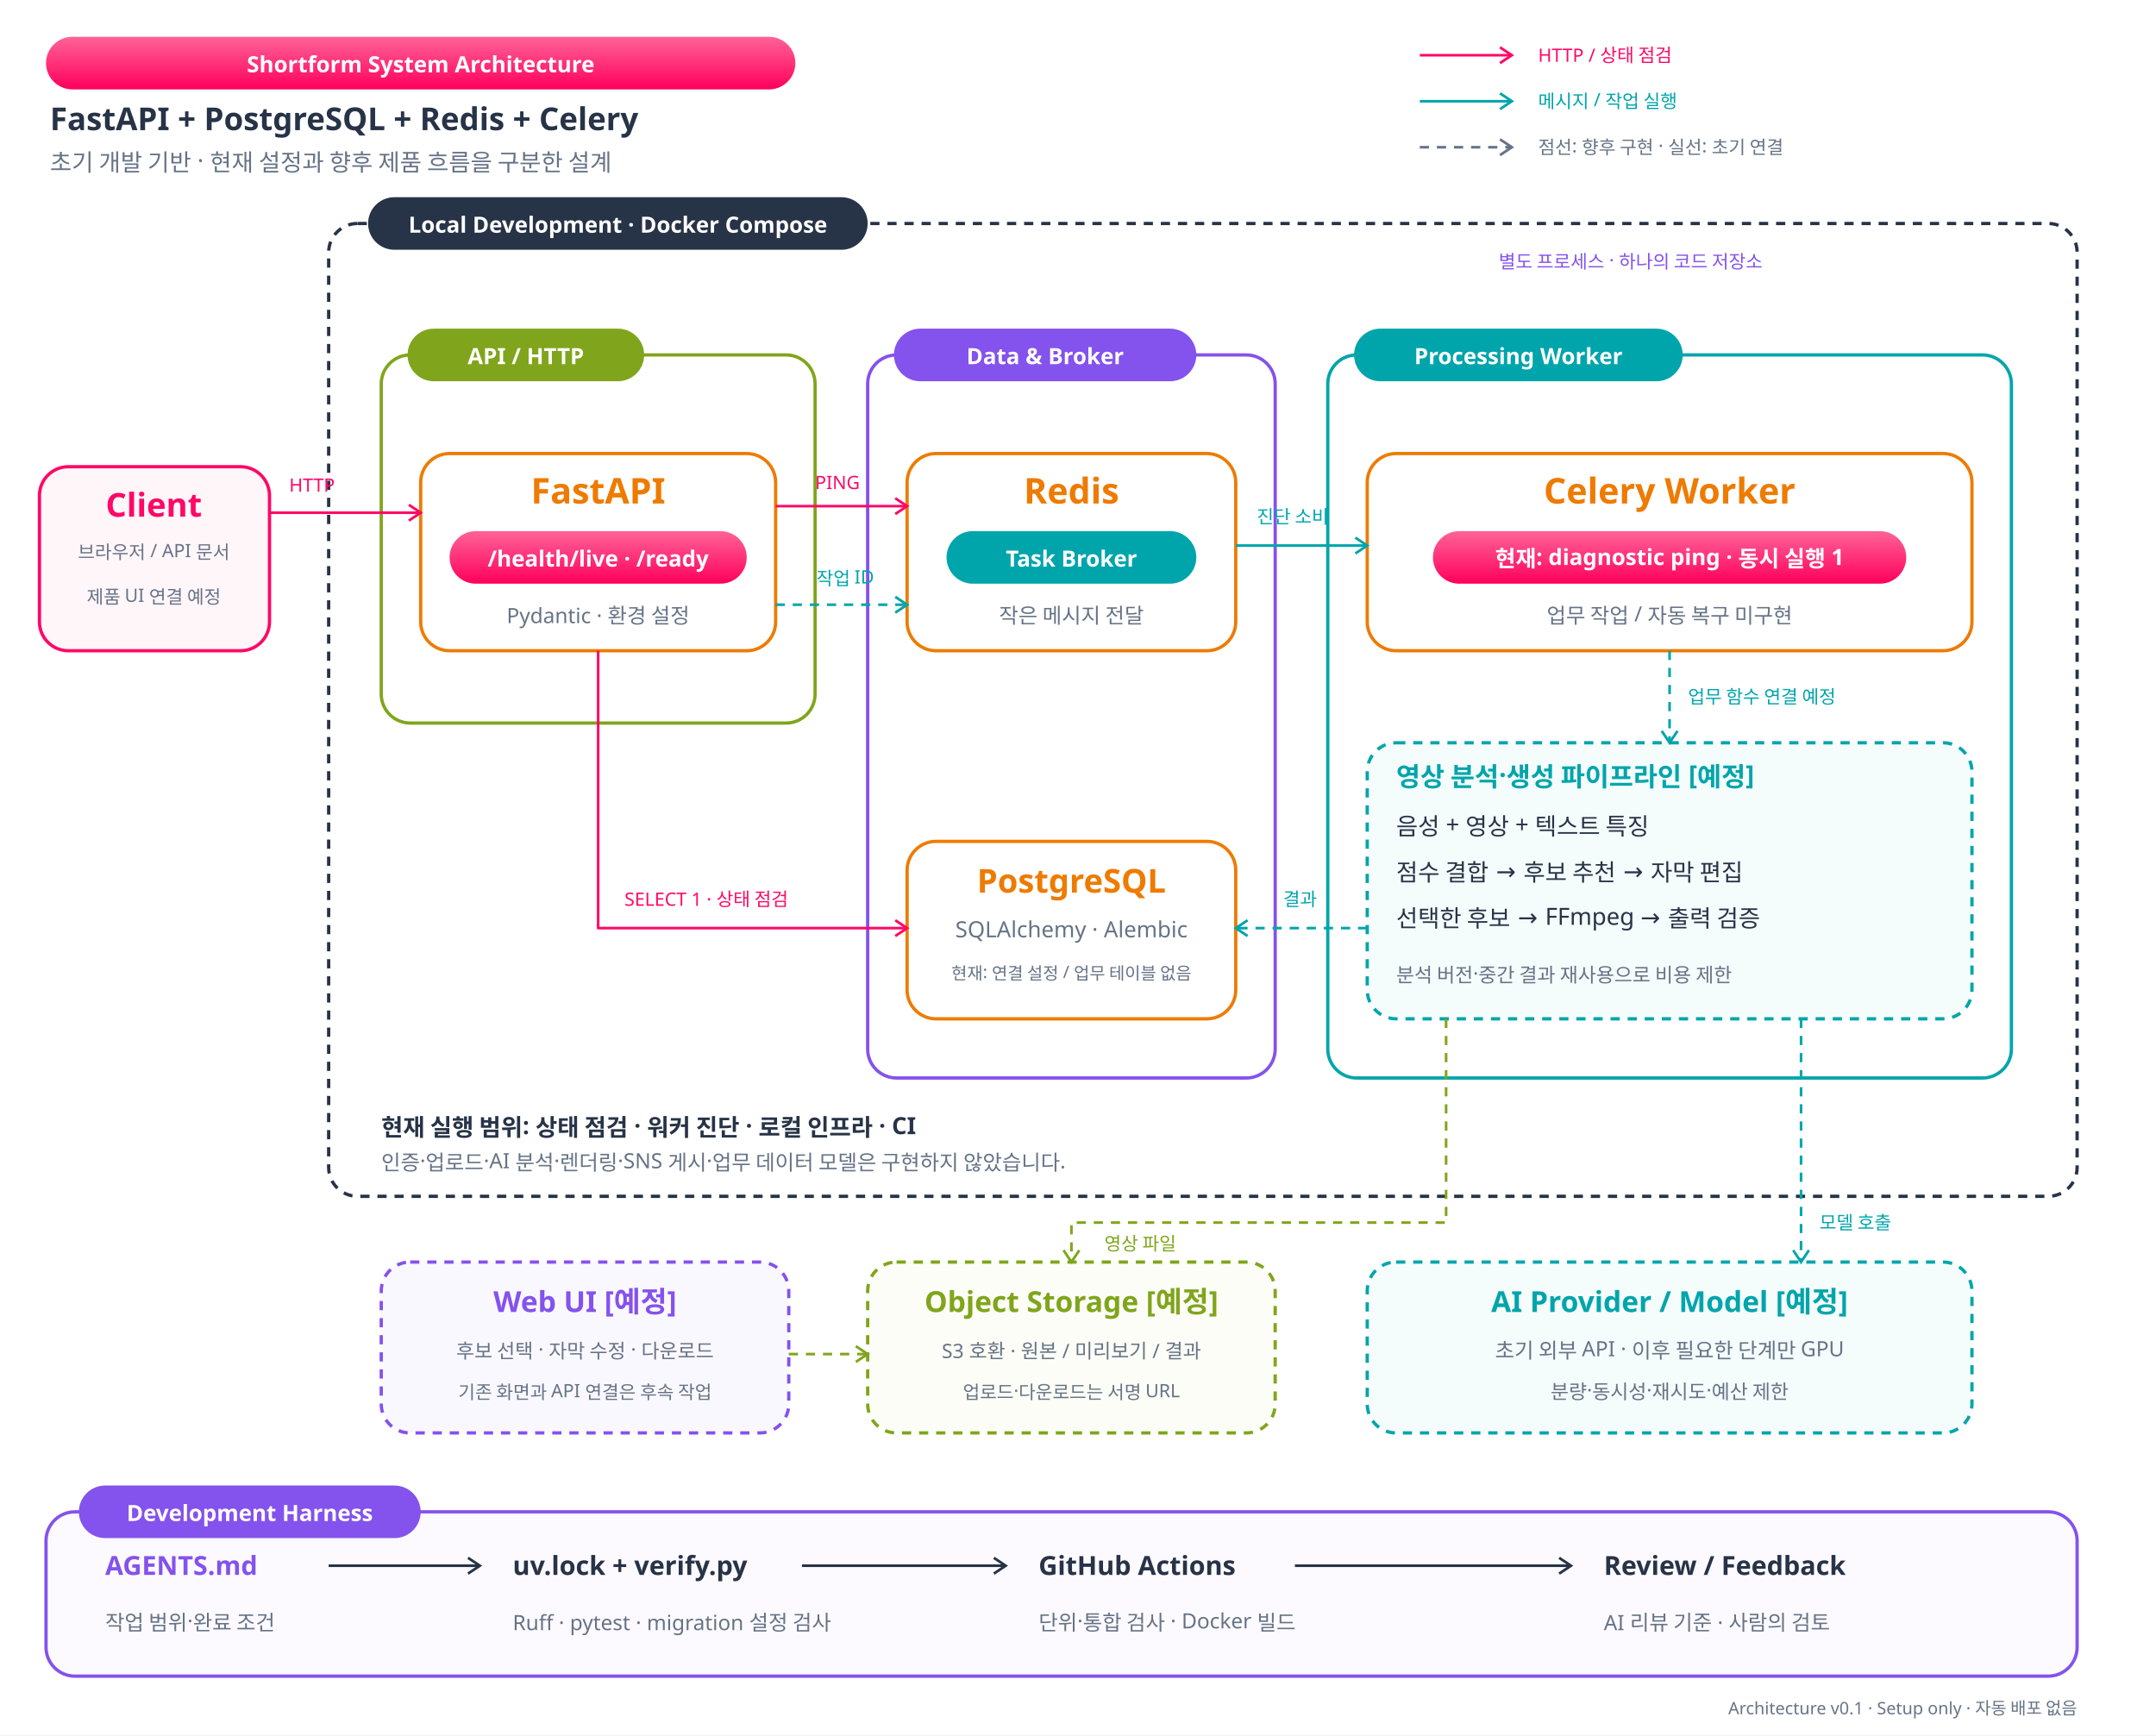
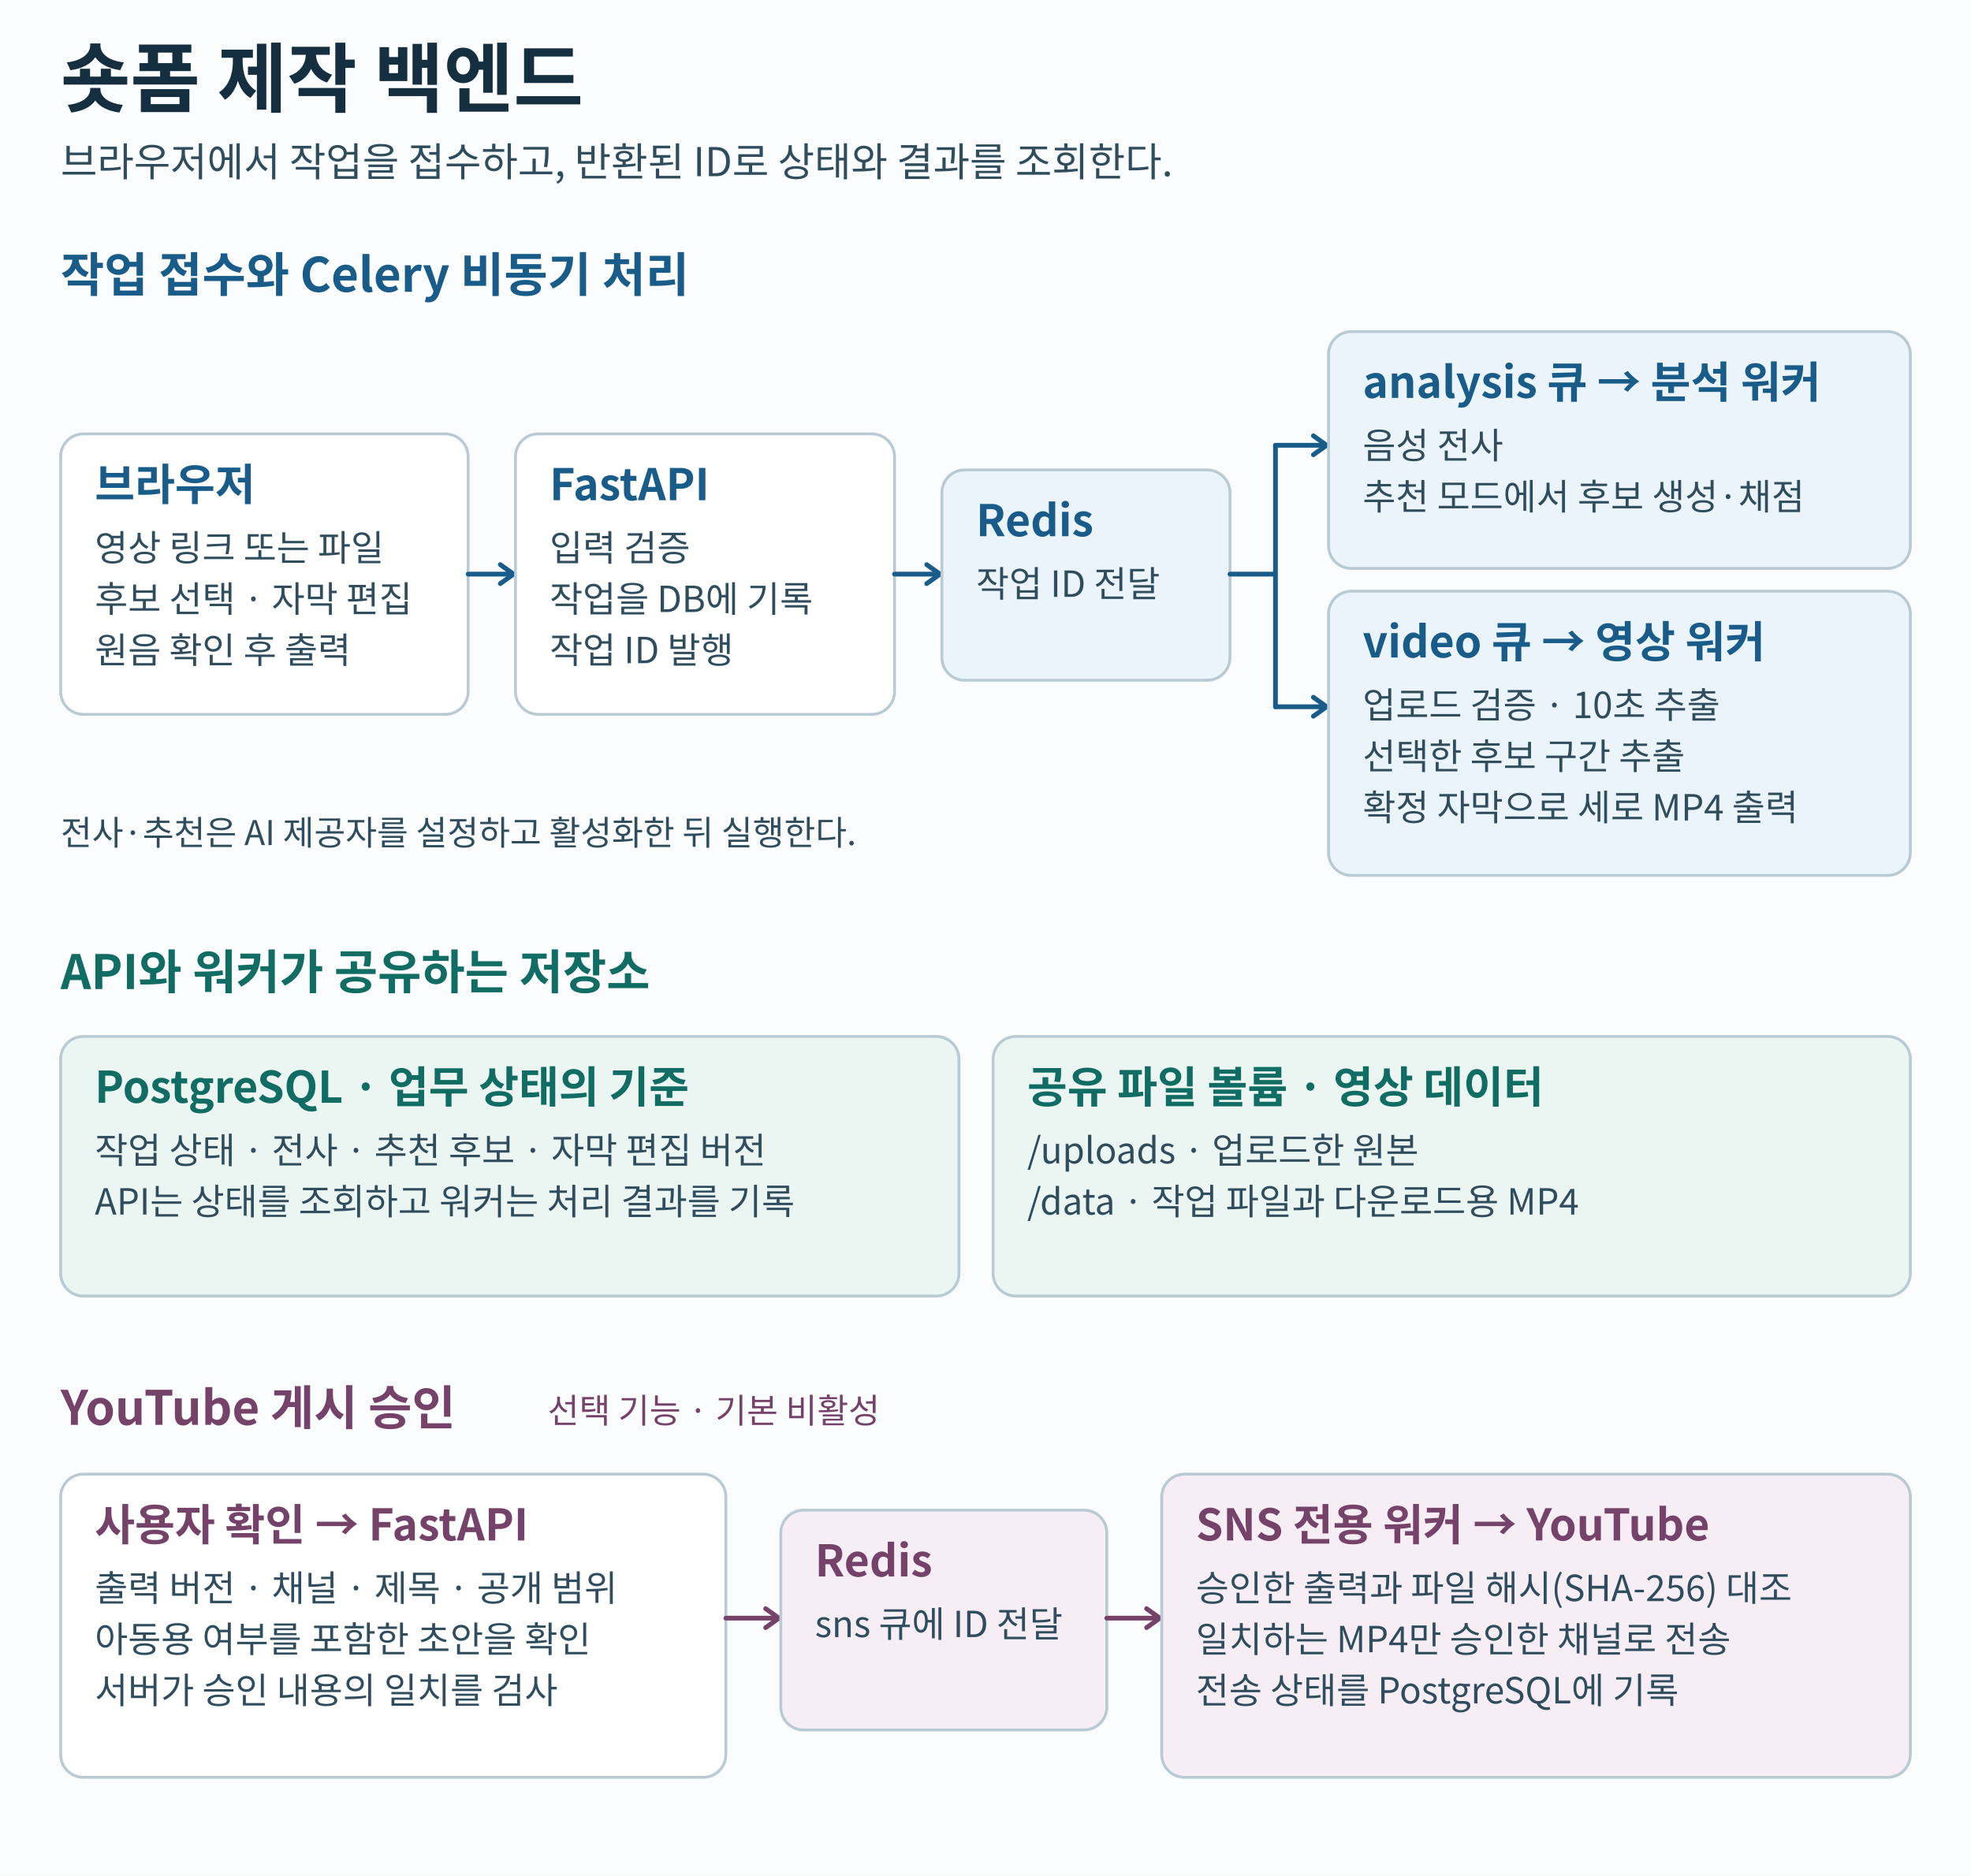
- <svg xmlns="http://www.w3.org/2000/svg" width="1640" height="1320" viewBox="0 0 1640 1320" role="img" aria-labelledby="title desc">
-   <defs>
-     <linearGradient id="pink" x1="0" y1="0" x2="0" y2="1">
-       <stop stop-color="#FF6398" />
-       <stop offset="1" stop-color="#FF005B" />
-     </linearGradient>
-   </defs>
-   <rect width="1640" height="1320" fill="white" />
-   <g font-family="Malgun Gothic, Noto Sans KR, sans-serif">
-     <rect x="35" y="28" width="570" height="40" rx="20" fill="url(#pink)" />
-     <text x="320.0" y="55" fill="white" font-size="17" font-weight="700" text-anchor="middle">Shortform System Architecture</text>
-     <text x="38" y="99" fill="#273347" font-size="24" font-weight="700" text-anchor="start">FastAPI + PostgreSQL + Redis + Celery</text>
-     <text x="38" y="130" fill="#667386" font-size="18" font-weight="400" text-anchor="start">초기 개발 기반 · 현재 설정과 향후 제품 흐름을 구분한 설계</text>
-     <polyline points="1080,42 1150,42" fill="none" stroke="#FF0866" stroke-width="2" stroke-linejoin="round" />
-     <polyline points="1141,36 1150,42 1141,48" fill="none" stroke="#FF0866" stroke-width="2" />
-     <text x="1170" y="47" fill="#FF0866" font-size="14" font-weight="400" text-anchor="start">HTTP / 상태 점검</text>
-     <polyline points="1080,77 1150,77" fill="none" stroke="#00A5AB" stroke-width="2" stroke-linejoin="round" />
-     <polyline points="1141,71 1150,77 1141,83" fill="none" stroke="#00A5AB" stroke-width="2" />
-     <text x="1170" y="82" fill="#00A5AB" font-size="14" font-weight="400" text-anchor="start">메시지 / 작업 실행</text>
-     <polyline points="1080,112 1150,112" fill="none" stroke="#667386" stroke-width="2" stroke-linejoin="round" stroke-dasharray="7 6" />
-     <polyline points="1141,106 1150,112 1141,118" fill="none" stroke="#667386" stroke-width="2" />
-     <text x="1170" y="117" fill="#667386" font-size="14" font-weight="400" text-anchor="start">점선: 향후 구현 · 실선: 초기 연결</text>
-     <rect x="250" y="170" width="1330" height="740" rx="22" fill="white" stroke="#273347" stroke-width="2.5" stroke-dasharray="7 6" />
-     <rect x="280" y="150" width="380" height="40" rx="20" fill="#273347" />
-     <text x="470.0" y="177" fill="white" font-size="17" font-weight="700" text-anchor="middle">Local Development · Docker Compose</text>
-     <text x="1140" y="204" fill="#8452ED" font-size="14" font-weight="400" text-anchor="start">별도 프로세스 · 하나의 코드 저장소</text>
-     <rect x="290" y="270" width="330" height="280" rx="22" fill="white" stroke="#80A51C" stroke-width="2.5" />
-     <rect x="310" y="250" width="180" height="40" rx="20" fill="#80A51C" />
-     <text x="400.0" y="277" fill="white" font-size="17" font-weight="700" text-anchor="middle">API / HTTP</text>
-     <rect x="320" y="345" width="270" height="150" rx="22" fill="white" stroke="#EE7B00" stroke-width="2.5" />
-     <text x="455" y="383" fill="#EE7B00" font-size="27" font-weight="700" text-anchor="middle">FastAPI</text>
-     <rect x="342" y="404" width="226" height="40" rx="20" fill="url(#pink)" />
-     <text x="455.0" y="431" fill="white" font-size="17" font-weight="700" text-anchor="middle">/health/live · /ready</text>
-     <text x="455" y="474" fill="#667386" font-size="16" font-weight="400" text-anchor="middle">Pydantic · 환경 설정</text>
-     <rect x="660" y="270" width="310" height="550" rx="22" fill="white" stroke="#8452ED" stroke-width="2.5" />
-     <rect x="680" y="250" width="230" height="40" rx="20" fill="#8452ED" />
-     <text x="795.0" y="277" fill="white" font-size="17" font-weight="700" text-anchor="middle">Data &amp; Broker</text>
-     <rect x="690" y="345" width="250" height="150" rx="22" fill="white" stroke="#EE7B00" stroke-width="2.5" />
-     <text x="815" y="383" fill="#EE7B00" font-size="27" font-weight="700" text-anchor="middle">Redis</text>
-     <rect x="720" y="404" width="190" height="40" rx="20" fill="#00A5AB" />
-     <text x="815.0" y="431" fill="white" font-size="17" font-weight="700" text-anchor="middle">Task Broker</text>
-     <text x="815" y="474" fill="#667386" font-size="16" font-weight="400" text-anchor="middle">작은 메시지 전달</text>
-     <rect x="690" y="640" width="250" height="135" rx="22" fill="white" stroke="#EE7B00" stroke-width="2.5" />
-     <text x="815" y="679" fill="#EE7B00" font-size="25" font-weight="700" text-anchor="middle">PostgreSQL</text>
-     <text x="815" y="713" fill="#667386" font-size="17" font-weight="400" text-anchor="middle">SQLAlchemy · Alembic</text>
-     <text x="815" y="745" fill="#667386" font-size="13" font-weight="400" text-anchor="middle">현재: 연결 설정 / 업무 테이블 없음</text>
-     <rect x="1010" y="270" width="520" height="550" rx="22" fill="white" stroke="#00A5AB" stroke-width="2.5" />
-     <rect x="1030" y="250" width="250" height="40" rx="20" fill="#00A5AB" />
-     <text x="1155.0" y="277" fill="white" font-size="17" font-weight="700" text-anchor="middle">Processing Worker</text>
-     <rect x="1040" y="345" width="460" height="150" rx="22" fill="white" stroke="#EE7B00" stroke-width="2.5" />
-     <text x="1270" y="383" fill="#EE7B00" font-size="27" font-weight="700" text-anchor="middle">Celery Worker</text>
-     <rect x="1090" y="404" width="360" height="40" rx="20" fill="url(#pink)" />
-     <text x="1270.0" y="431" fill="white" font-size="17" font-weight="700" text-anchor="middle">현재: diagnostic ping · 동시 실행 1</text>
-     <text x="1270" y="474" fill="#667386" font-size="16" font-weight="400" text-anchor="middle">업무 작업 / 자동 복구 미구현</text>
-     <rect x="1040" y="565" width="460" height="210" rx="22" fill="#F5FCFC" stroke="#00A5AB" stroke-width="2.5" stroke-dasharray="7 6" />
-     <text x="1062" y="598" fill="#00A5AB" font-size="20" font-weight="700" text-anchor="start">영상 분석·생성 파이프라인  [예정]</text>
-     <text x="1062" y="635" fill="#273347" font-size="18" font-weight="400" text-anchor="start">음성 + 영상 + 텍스트 특징</text>
-     <text x="1062" y="670" fill="#273347" font-size="18" font-weight="400" text-anchor="start">점수 결합 → 후보 추천 → 자막 편집</text>
-     <text x="1062" y="705" fill="#273347" font-size="18" font-weight="400" text-anchor="start">선택한 후보 → FFmpeg → 출력 검증</text>
-     <text x="1062" y="747" fill="#667386" font-size="15" font-weight="400" text-anchor="start">분석 버전·중간 결과 재사용으로 비용 제한</text>
-     <rect x="30" y="355" width="175" height="140" rx="22" fill="#FFF6FA" stroke="#FF0866" stroke-width="2.5" />
-     <text x="117" y="393" fill="#FF0866" font-size="25" font-weight="700" text-anchor="middle">Client</text>
-     <text x="117" y="425" fill="#667386" font-size="14" font-weight="400" text-anchor="middle">브라우저 / API 문서</text>
-     <text x="117" y="459" fill="#667386" font-size="14" font-weight="400" text-anchor="middle">제품 UI 연결 예정</text>
-     <polyline points="205,390 320,390" fill="none" stroke="#FF0866" stroke-width="2" stroke-linejoin="round" />
-     <polyline points="311,384 320,390 311,396" fill="none" stroke="#FF0866" stroke-width="2" />
-     <text x="220" y="374" fill="#FF0866" font-size="14" font-weight="400" text-anchor="start">HTTP</text>
-     <polyline points="590,385 690,385" fill="none" stroke="#FF0866" stroke-width="2" stroke-linejoin="round" />
-     <polyline points="681,379 690,385 681,391" fill="none" stroke="#FF0866" stroke-width="2" />
-     <text x="620" y="372" fill="#FF0866" font-size="14" font-weight="400" text-anchor="start">PING</text>
-     <polyline points="590,460 690,460" fill="none" stroke="#00A5AB" stroke-width="2" stroke-linejoin="round" stroke-dasharray="7 6" />
-     <polyline points="681,454 690,460 681,466" fill="none" stroke="#00A5AB" stroke-width="2" />
-     <text x="621" y="445" fill="#00A5AB" font-size="14" font-weight="400" text-anchor="start">작업 ID</text>
-     <polyline points="940,415 1040,415" fill="none" stroke="#00A5AB" stroke-width="2" stroke-linejoin="round" />
-     <polyline points="1031,409 1040,415 1031,421" fill="none" stroke="#00A5AB" stroke-width="2" />
-     <text x="956" y="398" fill="#00A5AB" font-size="14" font-weight="400" text-anchor="start">진단 소비</text>
-     <polyline points="455,495 455,706 690,706" fill="none" stroke="#FF0866" stroke-width="2" stroke-linejoin="round" />
-     <polyline points="681,700 690,706 681,712" fill="none" stroke="#FF0866" stroke-width="2" />
-     <text x="475" y="689" fill="#FF0866" font-size="14" font-weight="400" text-anchor="start">SELECT 1 · 상태 점검</text>
-     <polyline points="1040,706 940,706" fill="none" stroke="#00A5AB" stroke-width="2" stroke-linejoin="round" stroke-dasharray="7 6" />
-     <polyline points="949,700 940,706 949,712" fill="none" stroke="#00A5AB" stroke-width="2" />
-     <text x="976" y="689" fill="#00A5AB" font-size="14" font-weight="400" text-anchor="start">결과</text>
-     <polyline points="1270,495 1270,565" fill="none" stroke="#00A5AB" stroke-width="2" stroke-linejoin="round" stroke-dasharray="7 6" />
-     <polyline points="1264,556 1270,565 1276,556" fill="none" stroke="#00A5AB" stroke-width="2" />
-     <text x="1284" y="535" fill="#00A5AB" font-size="14" font-weight="400" text-anchor="start">업무 함수 연결 예정</text>
-     <text x="290" y="864" fill="#273347" font-size="18" font-weight="700" text-anchor="start">현재 실행 범위: 상태 점검 · 워커 진단 · 로컬 인프라 · CI</text>
-     <text x="290" y="890" fill="#667386" font-size="16" font-weight="400" text-anchor="start">인증·업로드·AI 분석·렌더링·SNS 게시·업무 데이터 모델은 구현하지 않았습니다.</text>
-     <rect x="290" y="960" width="310" height="130" rx="22" fill="#FAF8FF" stroke="#8452ED" stroke-width="2.5" stroke-dasharray="7 6" />
-     <text x="445" y="998" fill="#8452ED" font-size="22" font-weight="700" text-anchor="middle">Web UI  [예정]</text>
-     <text x="445" y="1033" fill="#667386" font-size="15" font-weight="400" text-anchor="middle">후보 선택 · 자막 수정 · 다운로드</text>
-     <text x="445" y="1064" fill="#667386" font-size="14" font-weight="400" text-anchor="middle">기존 화면과 API 연결은 후속 작업</text>
-     <rect x="660" y="960" width="310" height="130" rx="22" fill="#FBFDF6" stroke="#80A51C" stroke-width="2.5" stroke-dasharray="7 6" />
-     <text x="815" y="998" fill="#80A51C" font-size="22" font-weight="700" text-anchor="middle">Object Storage  [예정]</text>
-     <text x="815" y="1033" fill="#667386" font-size="15" font-weight="400" text-anchor="middle">S3 호환 · 원본 / 미리보기 / 결과</text>
-     <text x="815" y="1064" fill="#667386" font-size="14" font-weight="400" text-anchor="middle">업로드·다운로드는 서명 URL</text>
-     <rect x="1040" y="960" width="460" height="130" rx="22" fill="#F5FCFC" stroke="#00A5AB" stroke-width="2.5" stroke-dasharray="7 6" />
-     <text x="1270" y="998" fill="#00A5AB" font-size="22" font-weight="700" text-anchor="middle">AI Provider / Model  [예정]</text>
-     <text x="1270" y="1033" fill="#667386" font-size="16" font-weight="400" text-anchor="middle">초기 외부 API · 이후 필요한 단계만 GPU</text>
-     <text x="1270" y="1064" fill="#667386" font-size="15" font-weight="400" text-anchor="middle">분량·동시성·재시도·예산 제한</text>
-     <polyline points="600,1030 660,1030" fill="none" stroke="#80A51C" stroke-width="2" stroke-linejoin="round" stroke-dasharray="7 6" />
-     <polyline points="651,1024 660,1030 651,1036" fill="none" stroke="#80A51C" stroke-width="2" />
-     <polyline points="1100,775 1100,930 815,930 815,960" fill="none" stroke="#80A51C" stroke-width="2" stroke-linejoin="round" stroke-dasharray="7 6" />
-     <polyline points="809,951 815,960 821,951" fill="none" stroke="#80A51C" stroke-width="2" />
-     <text x="840" y="951" fill="#80A51C" font-size="14" font-weight="400" text-anchor="start">영상 파일</text>
-     <polyline points="1370,775 1370,960" fill="none" stroke="#00A5AB" stroke-width="2" stroke-linejoin="round" stroke-dasharray="7 6" />
-     <polyline points="1364,951 1370,960 1376,951" fill="none" stroke="#00A5AB" stroke-width="2" />
-     <text x="1384" y="935" fill="#00A5AB" font-size="14" font-weight="400" text-anchor="start">모델 호출</text>
-     <rect x="35" y="1150" width="1545" height="125" rx="22" fill="#FCFAFF" stroke="#8452ED" stroke-width="2.5" />
-     <rect x="60" y="1130" width="260" height="40" rx="20" fill="#8452ED" />
-     <text x="190.0" y="1157" fill="white" font-size="17" font-weight="700" text-anchor="middle">Development Harness</text>
-     <text x="80" y="1198" fill="#8452ED" font-size="20" font-weight="700" text-anchor="start">AGENTS.md</text>
-     <text x="390" y="1198" fill="#273347" font-size="20" font-weight="700" text-anchor="start">uv.lock + verify.py</text>
-     <text x="790" y="1198" fill="#273347" font-size="20" font-weight="700" text-anchor="start">GitHub Actions</text>
-     <text x="1220" y="1198" fill="#273347" font-size="20" font-weight="700" text-anchor="start">Review / Feedback</text>
-     <polyline points="250,1191 365,1191" fill="none" stroke="#273347" stroke-width="2" stroke-linejoin="round" />
-     <polyline points="356,1185 365,1191 356,1197" fill="none" stroke="#273347" stroke-width="2" />
-     <polyline points="610,1191 765,1191" fill="none" stroke="#273347" stroke-width="2" stroke-linejoin="round" />
-     <polyline points="756,1185 765,1191 756,1197" fill="none" stroke="#273347" stroke-width="2" />
-     <polyline points="985,1191 1195,1191" fill="none" stroke="#273347" stroke-width="2" stroke-linejoin="round" />
-     <polyline points="1186,1185 1195,1191 1186,1197" fill="none" stroke="#273347" stroke-width="2" />
-     <text x="80" y="1240" fill="#667386" font-size="16" font-weight="400" text-anchor="start">작업 범위·완료 조건</text>
-     <text x="390" y="1240" fill="#667386" font-size="16" font-weight="400" text-anchor="start">Ruff · pytest · migration 설정 검사</text>
-     <text x="790" y="1240" fill="#667386" font-size="16" font-weight="400" text-anchor="start">단위·통합 검사 · Docker 빌드</text>
-     <text x="1220" y="1240" fill="#667386" font-size="16" font-weight="400" text-anchor="start">AI 리뷰 기준 · 사람의 검토</text>
-     <text x="1580" y="1304" fill="#667386" font-size="13" font-weight="400" text-anchor="end">Architecture v0.1 · Setup only · 자동 배포 없음</text>
+ <svg xmlns="http://www.w3.org/2000/svg" width="1040" height="990" viewBox="0 0 1040 990" role="img" aria-labelledby="title desc" lang="ko">
+   <rect width="1040" height="990" fill="#FAFCFD" />
+   <g font-family="Malgun Gothic, Noto Sans CJK KR, Noto Sans KR, sans-serif">
+     <text x="32" y="56" font-size="40" font-weight="700" fill="#152E40">숏폼 제작 백엔드</text>
+     <text x="32" y="93" font-size="21" font-weight="400" fill="#304D5D">브라우저에서 작업을 접수하고, 반환된 ID로 상태와 결과를 조회한다.</text>
+     <text x="32" y="154" font-size="25" font-weight="700" fill="#195C89">작업 접수와 Celery 비동기 처리</text>
+     <rect x="32" y="229" width="215" height="148" rx="12" fill="white" stroke="#B8CAD3" stroke-width="1.5" />
+     <text x="50" y="264" font-size="23" font-weight="700" fill="#195C89">브라우저</text>
+     <text x="50" y="296" font-size="19" font-weight="400" fill="#304D5D">영상 링크 또는 파일</text>
+     <text x="50" y="323" font-size="19" font-weight="400" fill="#304D5D">후보 선택 · 자막 편집</text>
+     <text x="50" y="350" font-size="19" font-weight="400" fill="#304D5D">원음 확인 후 출력</text>
+     <path d="M247 303 H271 m-7 -5 7 5 -7 5" fill="none" stroke="#195C89" stroke-width="2.5" stroke-linejoin="round" stroke-linecap="round" />
+     <rect x="272" y="229" width="200" height="148" rx="12" fill="white" stroke="#B8CAD3" stroke-width="1.5" />
+     <text x="290" y="264" font-size="23" font-weight="700" fill="#195C89">FastAPI</text>
+     <text x="290" y="296" font-size="19" font-weight="400" fill="#304D5D">입력 검증</text>
+     <text x="290" y="323" font-size="19" font-weight="400" fill="#304D5D">작업을 DB에 기록</text>
+     <text x="290" y="350" font-size="19" font-weight="400" fill="#304D5D">작업 ID 발행</text>
+     <path d="M472 303 H496 m-7 -5 7 5 -7 5" fill="none" stroke="#195C89" stroke-width="2.5" stroke-linejoin="round" stroke-linecap="round" />
+     <rect x="497" y="248" width="152" height="111" rx="12" fill="#EAF4FA" stroke="#B8CAD3" stroke-width="1.5" />
+     <text x="515" y="283" font-size="23" font-weight="700" fill="#195C89">Redis</text>
+     <text x="515" y="315" font-size="19" font-weight="400" fill="#304D5D">작업 ID 전달</text>
+     <path d="M649 303 H673 M673 235 V373" fill="none" stroke="#195C89" stroke-width="2.5" stroke-linejoin="round" stroke-linecap="round" />
+     <path d="M673 235 H700 m-7 -5 7 5 -7 5" fill="none" stroke="#195C89" stroke-width="2.5" stroke-linejoin="round" stroke-linecap="round" />
+     <path d="M673 373 H700 m-7 -5 7 5 -7 5" fill="none" stroke="#195C89" stroke-width="2.5" stroke-linejoin="round" stroke-linecap="round" />
+     <rect x="701" y="175" width="307" height="125" rx="12" fill="#EAF4FA" stroke="#B8CAD3" stroke-width="1.5" />
+     <text x="719" y="210" font-size="23" font-weight="700" fill="#195C89">analysis 큐 → 분석 워커</text>
+     <text x="719" y="242" font-size="19" font-weight="400" fill="#304D5D">음성 전사</text>
+     <text x="719" y="269" font-size="19" font-weight="400" fill="#304D5D">추천 모드에서 후보 생성·채점</text>
+     <rect x="701" y="312" width="307" height="150" rx="12" fill="#EAF4FA" stroke="#B8CAD3" stroke-width="1.5" />
+     <text x="719" y="347" font-size="23" font-weight="700" fill="#195C89">video 큐 → 영상 워커</text>
+     <text x="719" y="379" font-size="19" font-weight="400" fill="#304D5D">업로드 검증 · 10초 추출</text>
+     <text x="719" y="406" font-size="19" font-weight="400" fill="#304D5D">선택한 후보 구간 추출</text>
+     <text x="719" y="433" font-size="19" font-weight="400" fill="#304D5D">확정 자막으로 세로 MP4 출력</text>
+     <text x="32" y="446" font-size="18" font-weight="400" fill="#304D5D">전사·추천은 AI 제공자를 설정하고 활성화한 뒤 실행한다.</text>
+     <text x="32" y="522" font-size="25" font-weight="700" fill="#116C63">API와 워커가 공유하는 저장소</text>
+     <rect x="32" y="547" width="474" height="137" rx="12" fill="#EBF6F3" stroke="#B8CAD3" stroke-width="1.5" />
+     <text x="50" y="582" font-size="23" font-weight="700" fill="#116C63">PostgreSQL  ·  업무 상태의 기준</text>
+     <text x="50" y="614" font-size="19" font-weight="400" fill="#304D5D">작업 상태 · 전사 · 추천 후보 · 자막 편집 버전</text>
+     <text x="50" y="641" font-size="19" font-weight="400" fill="#304D5D">API는 상태를 조회하고 워커는 처리 결과를 기록</text>
+     <rect x="524" y="547" width="484" height="137" rx="12" fill="#EBF6F3" stroke="#B8CAD3" stroke-width="1.5" />
+     <text x="542" y="582" font-size="23" font-weight="700" fill="#116C63">공유 파일 볼륨  ·  영상 데이터</text>
+     <text x="542" y="614" font-size="19" font-weight="400" fill="#304D5D">/uploads · 업로드한 원본</text>
+     <text x="542" y="641" font-size="19" font-weight="400" fill="#304D5D">/data · 작업 파일과 다운로드용 MP4</text>
+     <text x="32" y="752" font-size="25" font-weight="700" fill="#75436A">YouTube 게시 승인</text>
+     <text x="289" y="751" font-size="18" font-weight="400" fill="#75436A">선택 기능 · 기본 비활성</text>
+     <rect x="32" y="778" width="351" height="160" rx="12" fill="white" stroke="#B8CAD3" stroke-width="1.5" />
+     <text x="50" y="813" font-size="23" font-weight="700" fill="#75436A">사용자 확인 → FastAPI</text>
+     <text x="50" y="845" font-size="19" font-weight="400" fill="#304D5D">출력 버전 · 채널 · 제목 · 공개 범위</text>
+     <text x="50" y="872" font-size="19" font-weight="400" fill="#304D5D">아동용 여부를 포함한 초안을 확인</text>
+     <text x="50" y="899" font-size="19" font-weight="400" fill="#304D5D">서버가 승인 내용의 일치를 검사</text>
+     <path d="M383 854 H411 m-7 -5 7 5 -7 5" fill="none" stroke="#75436A" stroke-width="2.5" stroke-linejoin="round" stroke-linecap="round" />
+     <rect x="412" y="797" width="172" height="116" rx="12" fill="#F7EEF5" stroke="#B8CAD3" stroke-width="1.5" />
+     <text x="430" y="832" font-size="23" font-weight="700" fill="#75436A">Redis</text>
+     <text x="430" y="864" font-size="19" font-weight="400" fill="#304D5D">sns 큐에 ID 전달</text>
+     <path d="M584 854 H612 m-7 -5 7 5 -7 5" fill="none" stroke="#75436A" stroke-width="2.5" stroke-linejoin="round" stroke-linecap="round" />
+     <rect x="613" y="778" width="395" height="160" rx="12" fill="#F7EEF5" stroke="#B8CAD3" stroke-width="1.5" />
+     <text x="631" y="813" font-size="23" font-weight="700" fill="#75436A">SNS 전용 워커 → YouTube</text>
+     <text x="631" y="845" font-size="19" font-weight="400" fill="#304D5D">승인한 출력과 파일 해시(SHA-256) 대조</text>
+     <text x="631" y="872" font-size="19" font-weight="400" fill="#304D5D">일치하는 MP4만 승인한 채널로 전송</text>
+     <text x="631" y="899" font-size="19" font-weight="400" fill="#304D5D">전송 상태를 PostgreSQL에 기록</text>
  </g>
</svg>
